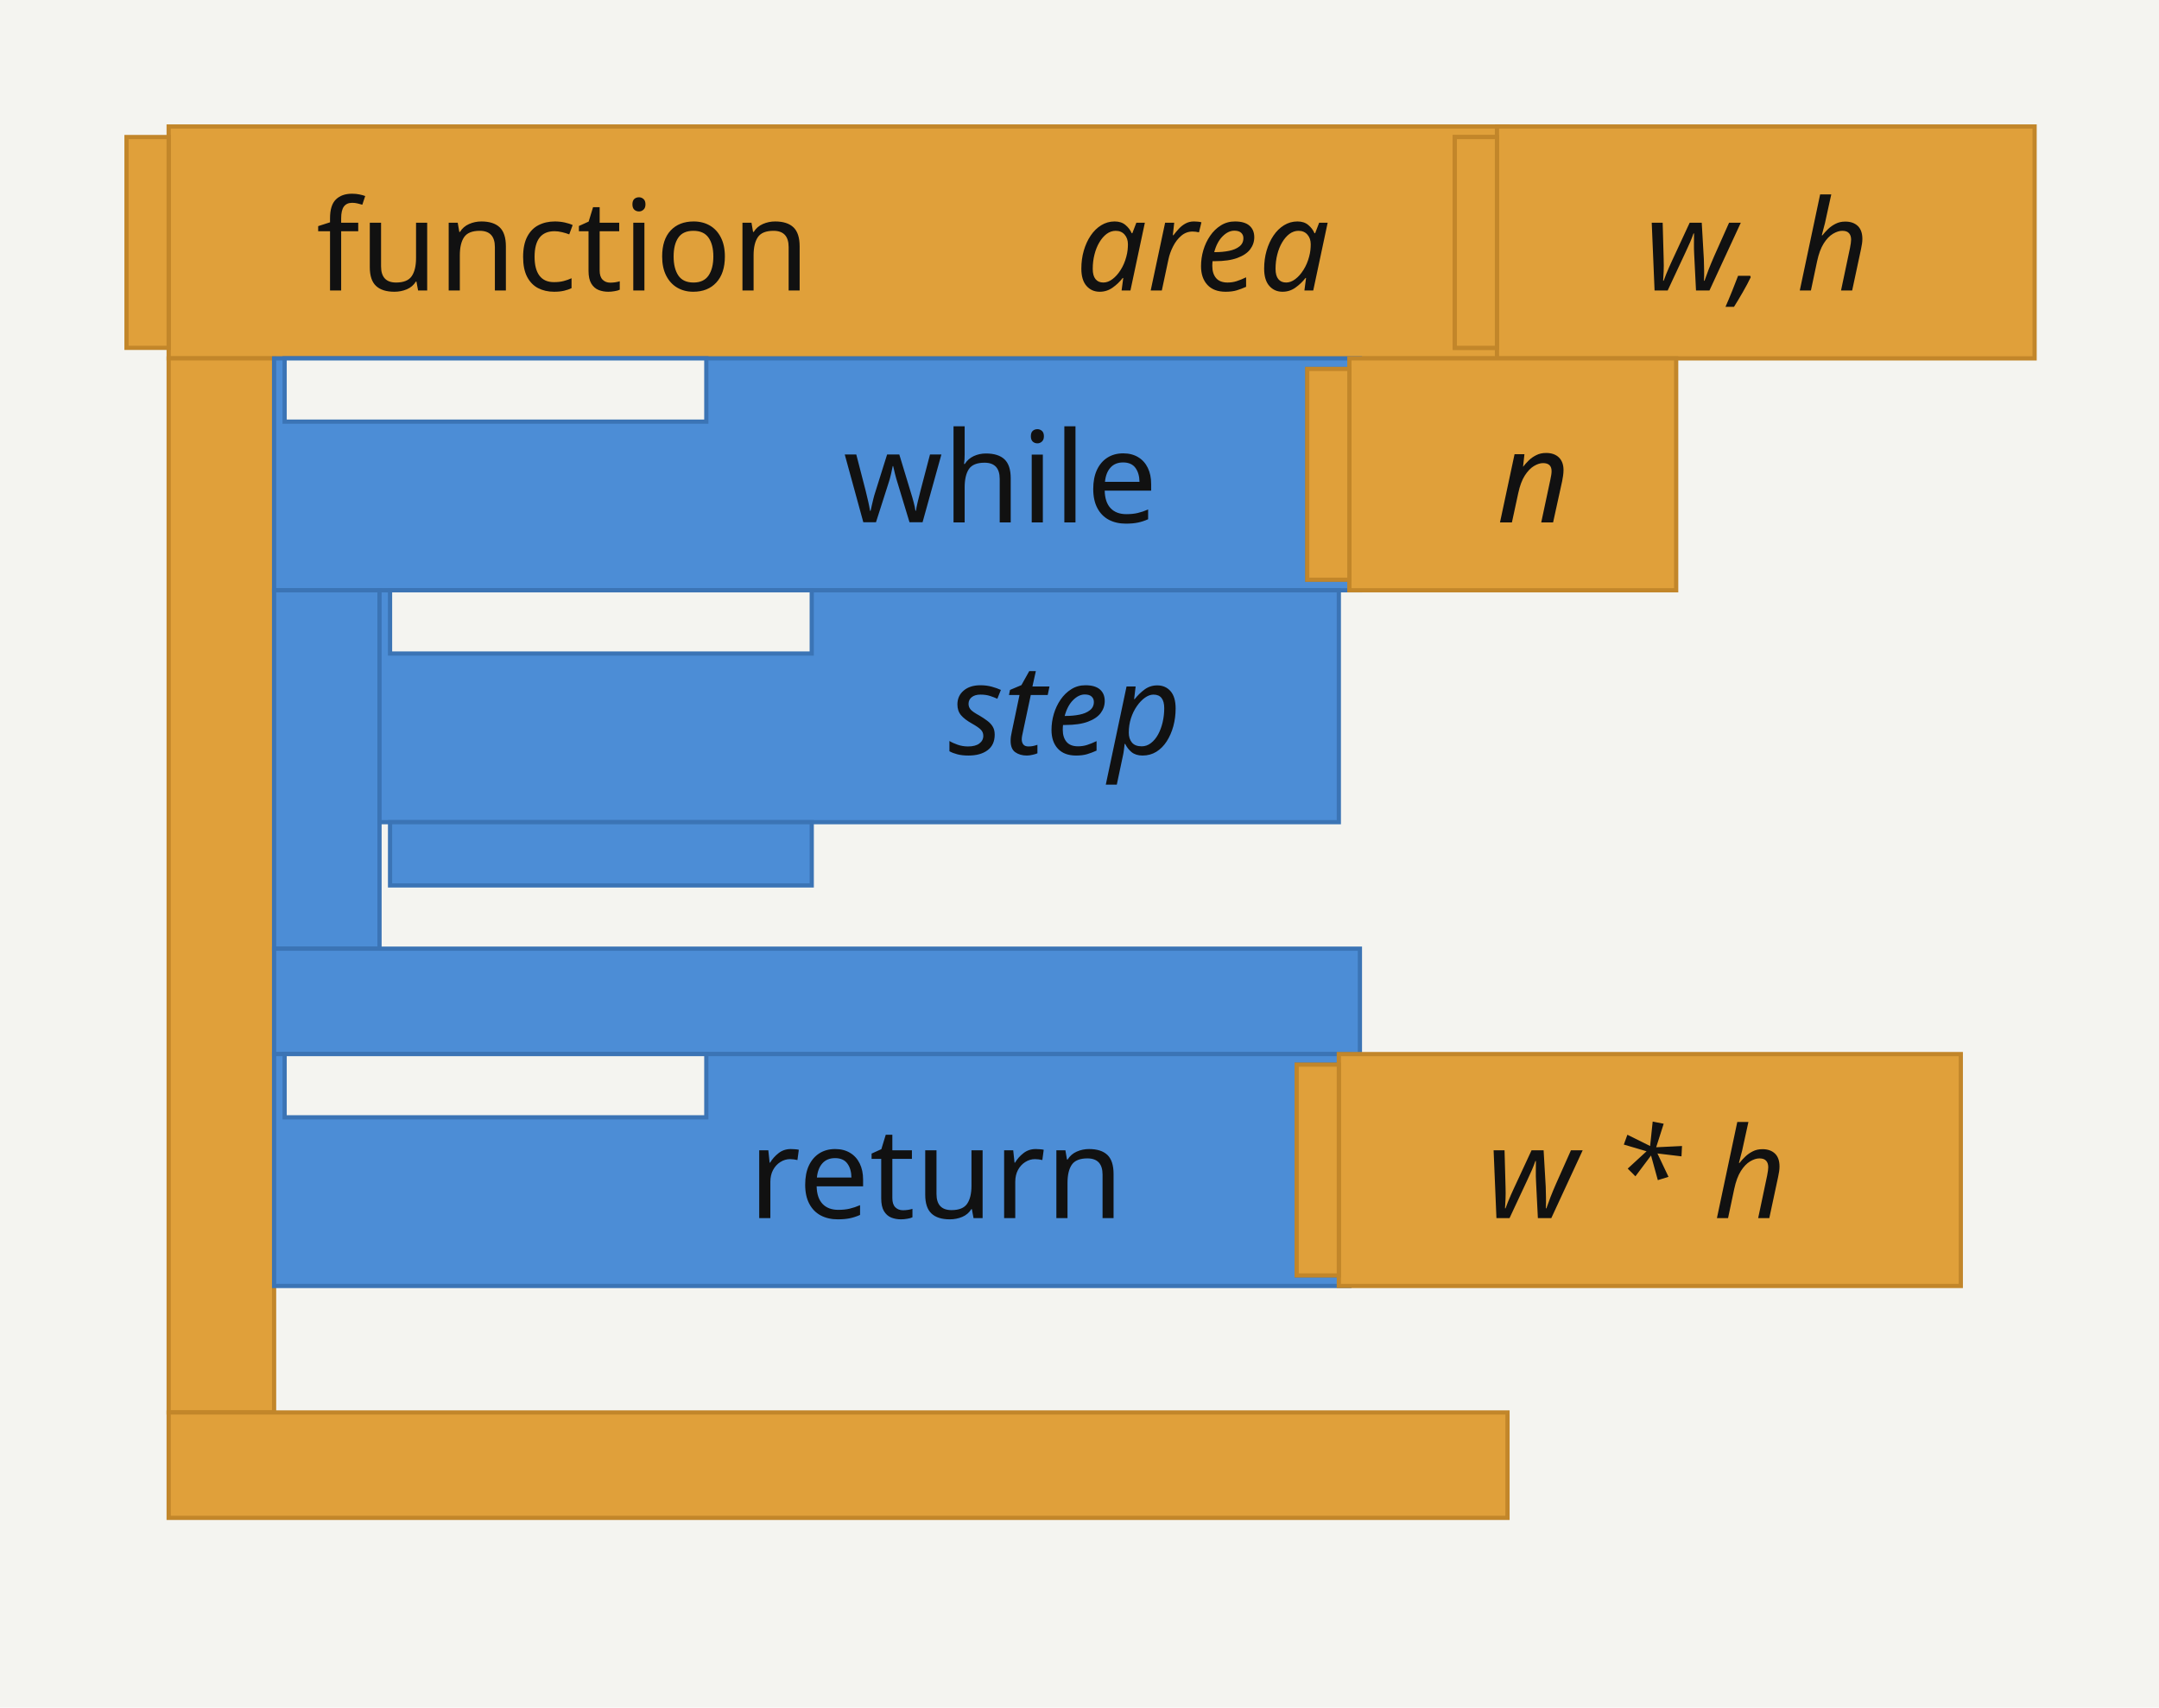
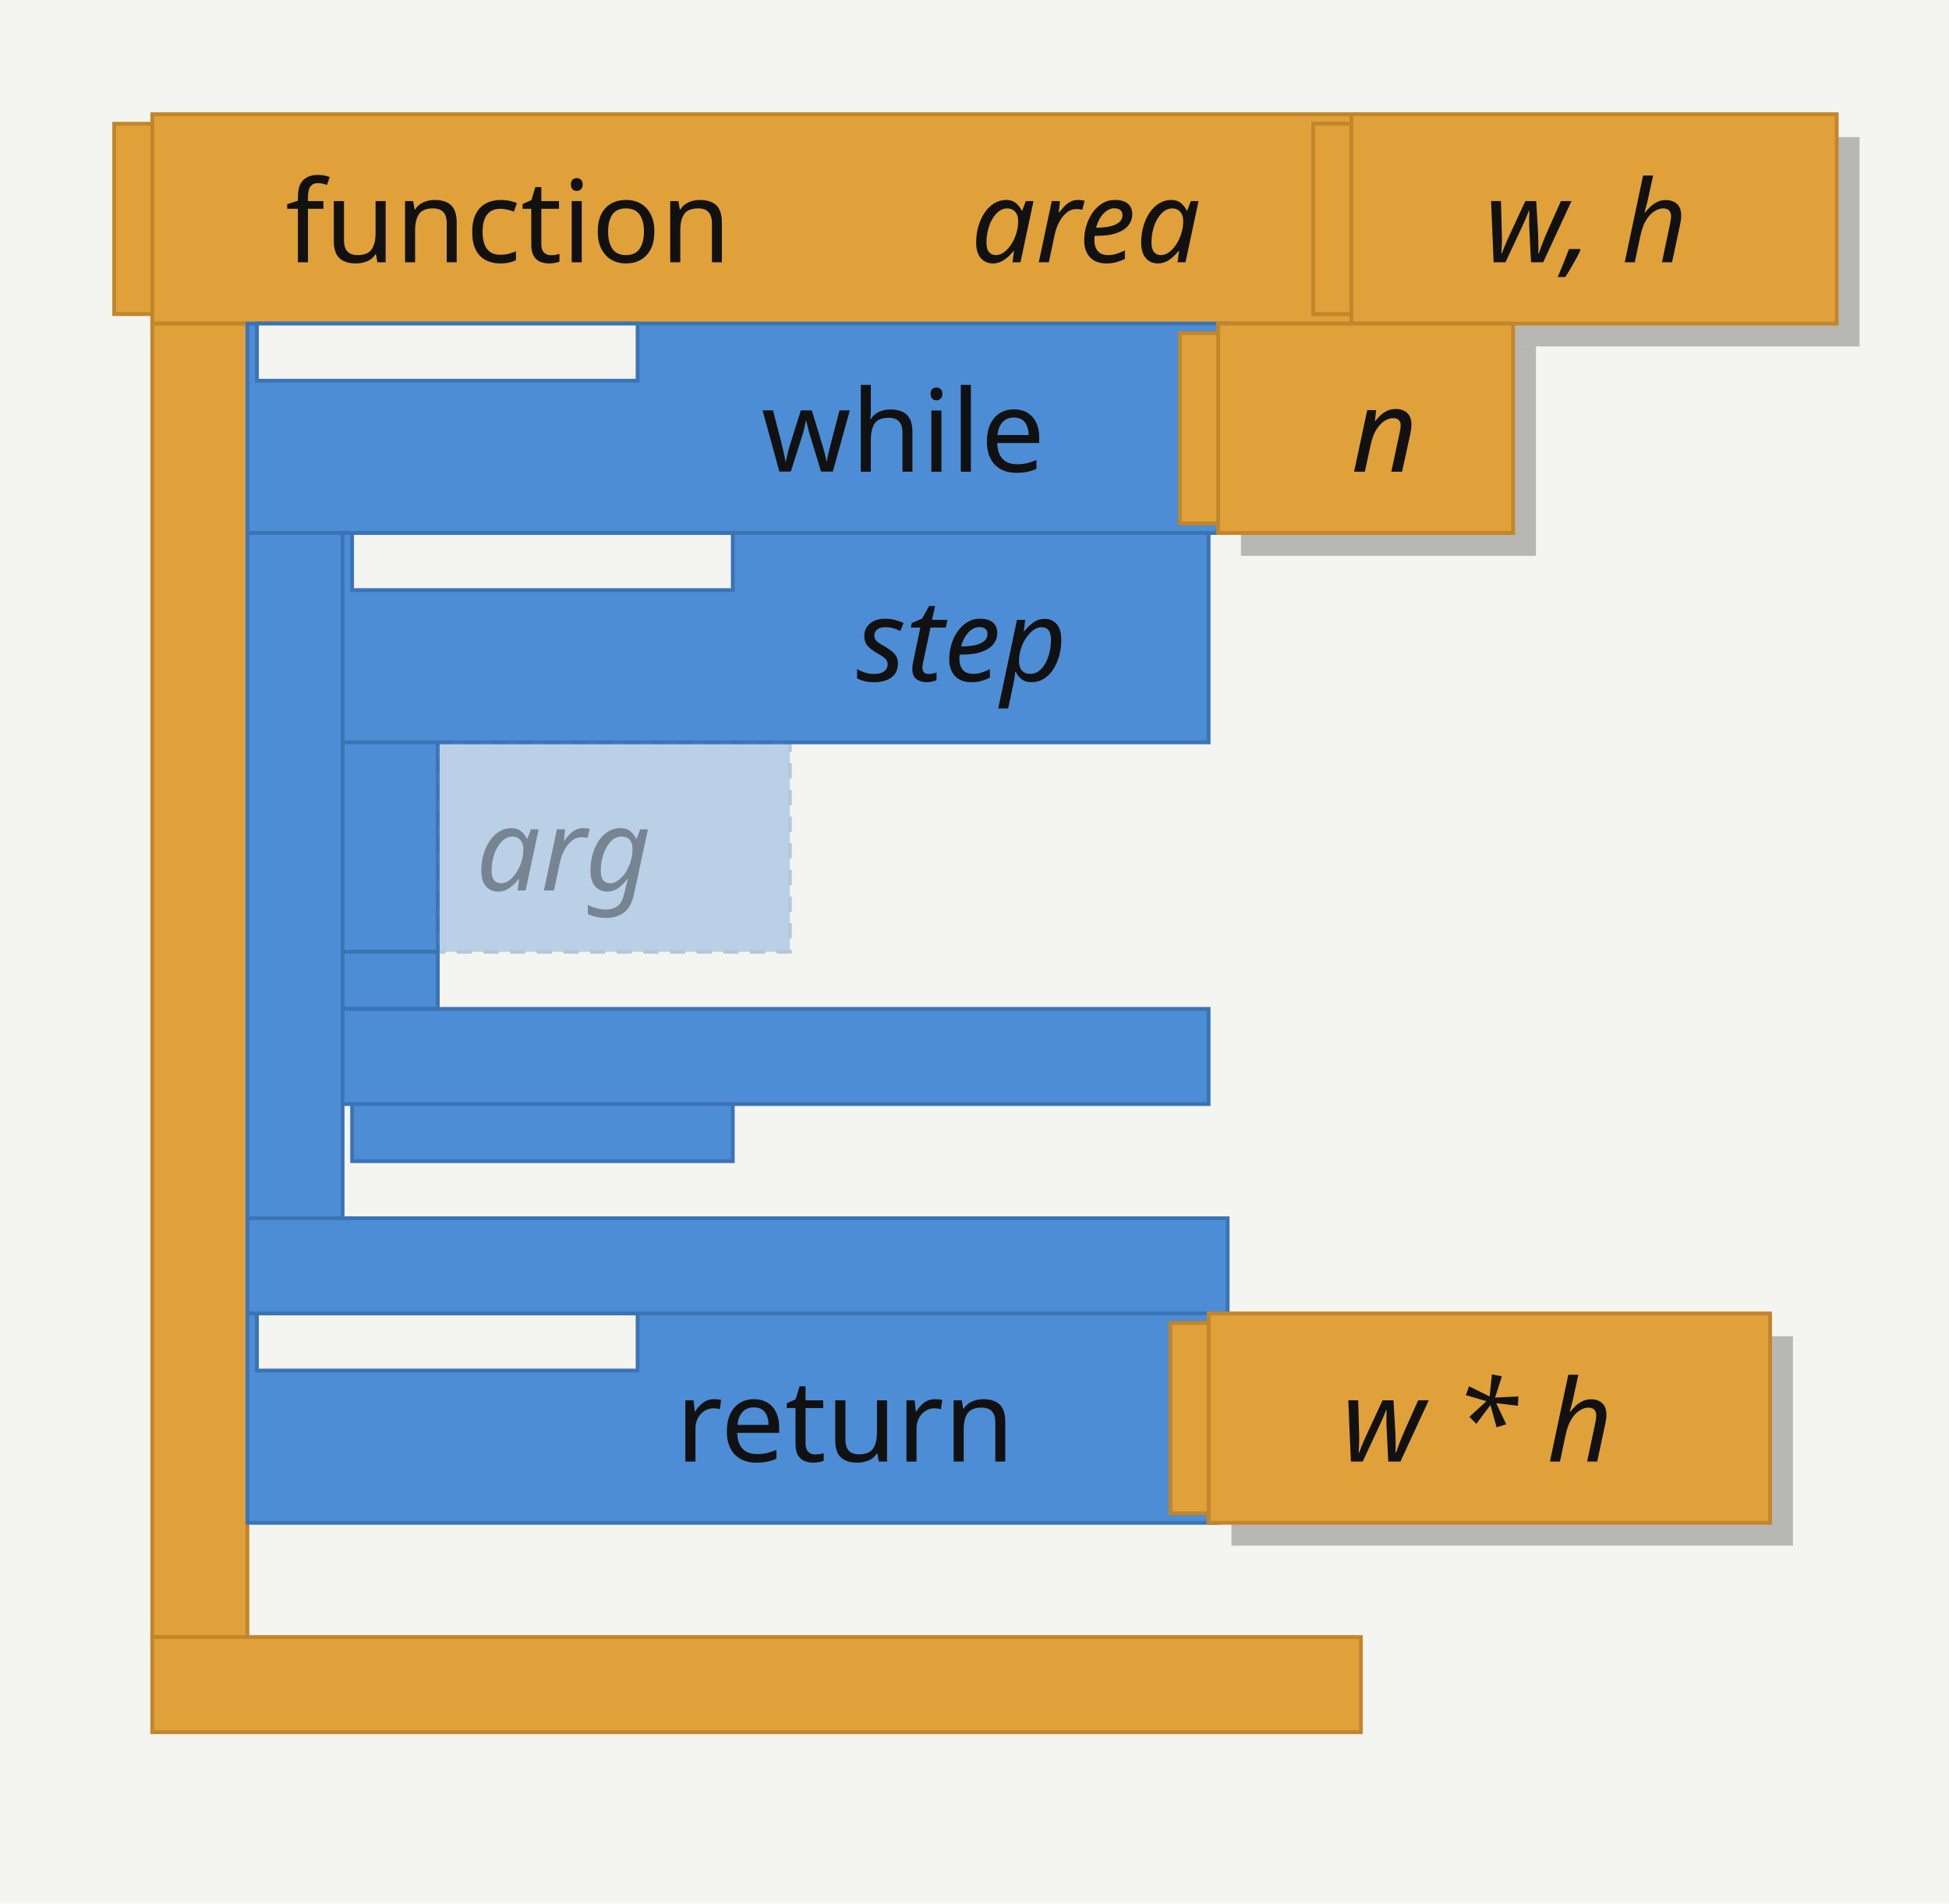
- <svg xmlns="http://www.w3.org/2000/svg" width="512" height="405" viewBox="0 0 512 405" font-family="sans-serif">
+ <svg xmlns="http://www.w3.org/2000/svg" width="512" height="500" viewBox="0 0 512 500" font-family="sans-serif">
  <rect width="100%" height="100%" fill="#f4f4f0" />
  <g transform="translate(40.0,30.0)">
    <g class="block function">
      <rect x="0" y="0" width="317.5" height="55" fill="#e0a03a" stroke="#c2862a" stroke-width="1" />
-       <rect x="0" y="55" width="25" height="250" fill="#e0a03a" stroke="#c2862a" stroke-width="1" />
-       <rect x="0" y="305" width="317.5" height="25" fill="#e0a03a" stroke="#c2862a" stroke-width="1" />
+       <rect x="0" y="55" width="25" height="345" fill="#e0a03a" stroke="#c2862a" stroke-width="1" />
+       <rect x="0" y="400" width="317.5" height="25" fill="#e0a03a" stroke="#c2862a" stroke-width="1" />
      <rect x="-10" y="2.5" width="10" height="50" fill="#e0a03a" stroke="#c2862a" stroke-width="1" />
      <rect x="305" y="2.5" width="10" height="50" fill="#f4f4f0" stroke="#c2862a" stroke-width="1" />
      <rect x="27.5" y="55" width="100" height="15" fill="#e0a03a" stroke="#c2862a" stroke-width="1" />
      <text x="35" y="38.9" font-size="30" fill="#111">function</text>
      <text x="215" y="38.9" font-size="30" fill="#111" font-style="italic">area</text>
    </g>
+     <rect x="321" y="6" width="127.5" height="55" fill="rgba(0,0,0,0.25)" />
    <g class="block value">
      <rect x="315" y="0" width="127.5" height="55" fill="#e0a03a" stroke="#c2862a" stroke-width="1" />
      <rect x="305" y="2.5" width="10" height="50" fill="#e0a03a" stroke="#c2862a" stroke-width="1" />
      <text x="350" y="38.9" font-size="30" fill="#111" font-style="italic">w, h</text>
    </g>
    <g class="block while">
      <rect x="25" y="55" width="257.5" height="55" fill="#4c8dd6" stroke="#3b74b5" stroke-width="1" />
-       <rect x="25" y="110" width="25" height="85" fill="#4c8dd6" stroke="#3b74b5" stroke-width="1" />
-       <rect x="25" y="195" width="257.5" height="25" fill="#4c8dd6" stroke="#3b74b5" stroke-width="1" />
+       <rect x="25" y="110" width="25" height="180" fill="#4c8dd6" stroke="#3b74b5" stroke-width="1" />
+       <rect x="25" y="290" width="257.5" height="25" fill="#4c8dd6" stroke="#3b74b5" stroke-width="1" />
      <rect x="27.5" y="55" width="100" height="15" fill="#f4f4f0" stroke="#3b74b5" stroke-width="1" />
-       <rect x="27.5" y="220" width="100" height="15" fill="#4c8dd6" stroke="#3b74b5" stroke-width="1" />
+       <rect x="27.5" y="315" width="100" height="15" fill="#4c8dd6" stroke="#3b74b5" stroke-width="1" />
      <rect x="270" y="57.5" width="10" height="50" fill="#f4f4f0" stroke="#3b74b5" stroke-width="1" />
      <rect x="52.5" y="110" width="100" height="15" fill="#4c8dd6" stroke="#3b74b5" stroke-width="1" />
      <text x="160" y="93.9" font-size="30" fill="#111">while</text>
    </g>
+     <rect x="286" y="61" width="77.5" height="55" fill="rgba(0,0,0,0.25)" />
    <g class="block value">
      <rect x="280" y="55" width="77.5" height="55" fill="#e0a03a" stroke="#c2862a" stroke-width="1" />
      <rect x="270" y="57.5" width="10" height="50" fill="#e0a03a" stroke="#c2862a" stroke-width="1" />
      <text x="315" y="93.9" font-size="30" fill="#111" font-style="italic">n</text>
    </g>
    <g class="block call">
      <rect x="50" y="110" width="227.5" height="55" fill="#4c8dd6" stroke="#3b74b5" stroke-width="1" />
+       <rect x="50" y="165" width="25" height="55" fill="#4c8dd6" stroke="#3b74b5" stroke-width="1" />
+       <rect x="75" y="165" width="92.5" height="55" fill="#4c8dd6" stroke="#3b74b5" stroke-width="1" opacity="0.35" stroke-dasharray="4 3" />
+       <rect x="50" y="220" width="25" height="15" fill="#4c8dd6" stroke="#3b74b5" stroke-width="1" />
+       <rect x="50" y="235" width="227.5" height="25" fill="#4c8dd6" stroke="#3b74b5" stroke-width="1" />
      <rect x="52.5" y="110" width="100" height="15" fill="#f4f4f0" stroke="#3b74b5" stroke-width="1" />
-       <rect x="52.5" y="165" width="100" height="15" fill="#4c8dd6" stroke="#3b74b5" stroke-width="1" />
+       <rect x="52.5" y="260" width="100" height="15" fill="#4c8dd6" stroke="#3b74b5" stroke-width="1" />
      <text x="185" y="148.9" font-size="30" fill="#111" font-style="italic">step</text>
+       <text x="85" y="203.9" font-size="30" fill="#111" font-style="italic" opacity="0.4">arg</text>
    </g>
    <g class="block return">
-       <rect x="25" y="220" width="255" height="55" fill="#4c8dd6" stroke="#3b74b5" stroke-width="1" />
-       <rect x="27.5" y="220" width="100" height="15" fill="#f4f4f0" stroke="#3b74b5" stroke-width="1" />
-       <rect x="267.5" y="222.5" width="10" height="50" fill="#f4f4f0" stroke="#3b74b5" stroke-width="1" />
-       <text x="137.5" y="258.9" font-size="30" fill="#111">return</text>
+       <rect x="25" y="315" width="255" height="55" fill="#4c8dd6" stroke="#3b74b5" stroke-width="1" />
+       <rect x="27.5" y="315" width="100" height="15" fill="#f4f4f0" stroke="#3b74b5" stroke-width="1" />
+       <rect x="267.5" y="317.5" width="10" height="50" fill="#f4f4f0" stroke="#3b74b5" stroke-width="1" />
+       <text x="137.5" y="353.9" font-size="30" fill="#111">return</text>
    </g>
+     <rect x="283.5" y="321" width="147.5" height="55" fill="rgba(0,0,0,0.25)" />
    <g class="block value">
-       <rect x="277.5" y="220" width="147.5" height="55" fill="#e0a03a" stroke="#c2862a" stroke-width="1" />
-       <rect x="267.5" y="222.5" width="10" height="50" fill="#e0a03a" stroke="#c2862a" stroke-width="1" />
-       <text x="312.5" y="258.9" font-size="30" fill="#111" font-style="italic">w * h</text>
+       <rect x="277.5" y="315" width="147.5" height="55" fill="#e0a03a" stroke="#c2862a" stroke-width="1" />
+       <rect x="267.5" y="317.5" width="10" height="50" fill="#e0a03a" stroke="#c2862a" stroke-width="1" />
+       <text x="312.5" y="353.9" font-size="30" fill="#111" font-style="italic">w * h</text>
    </g>
  </g>
</svg>
